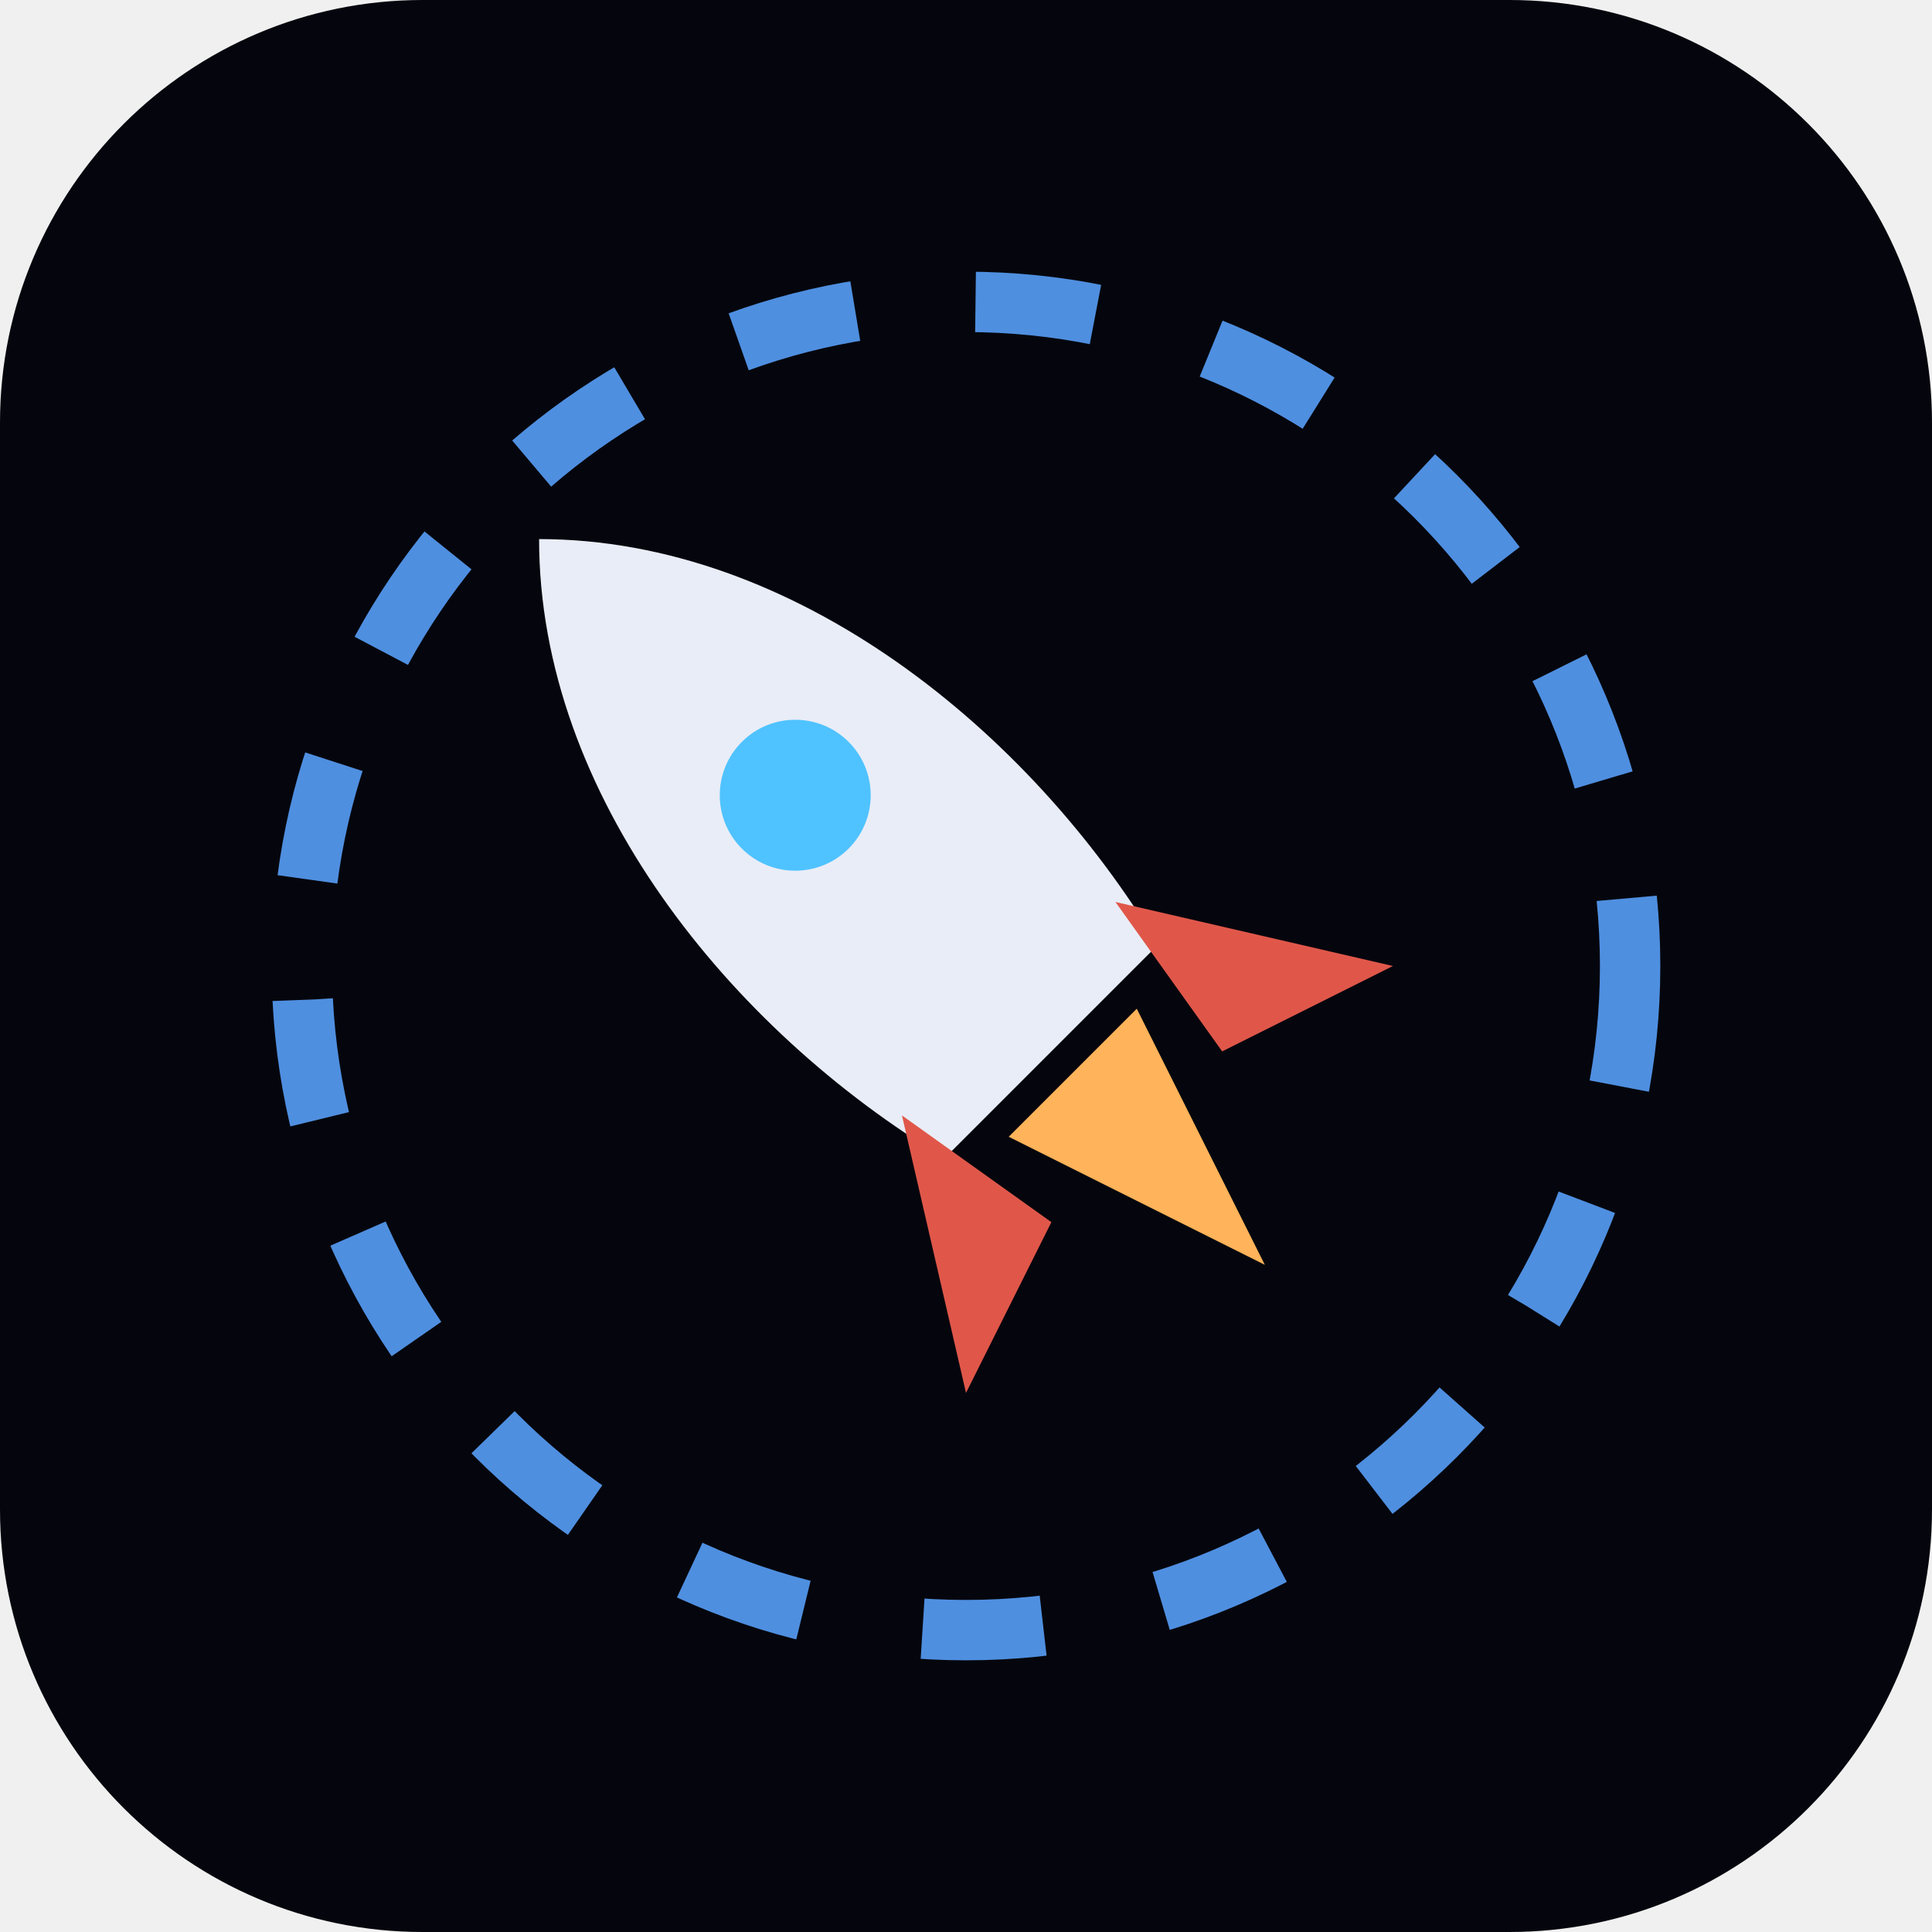
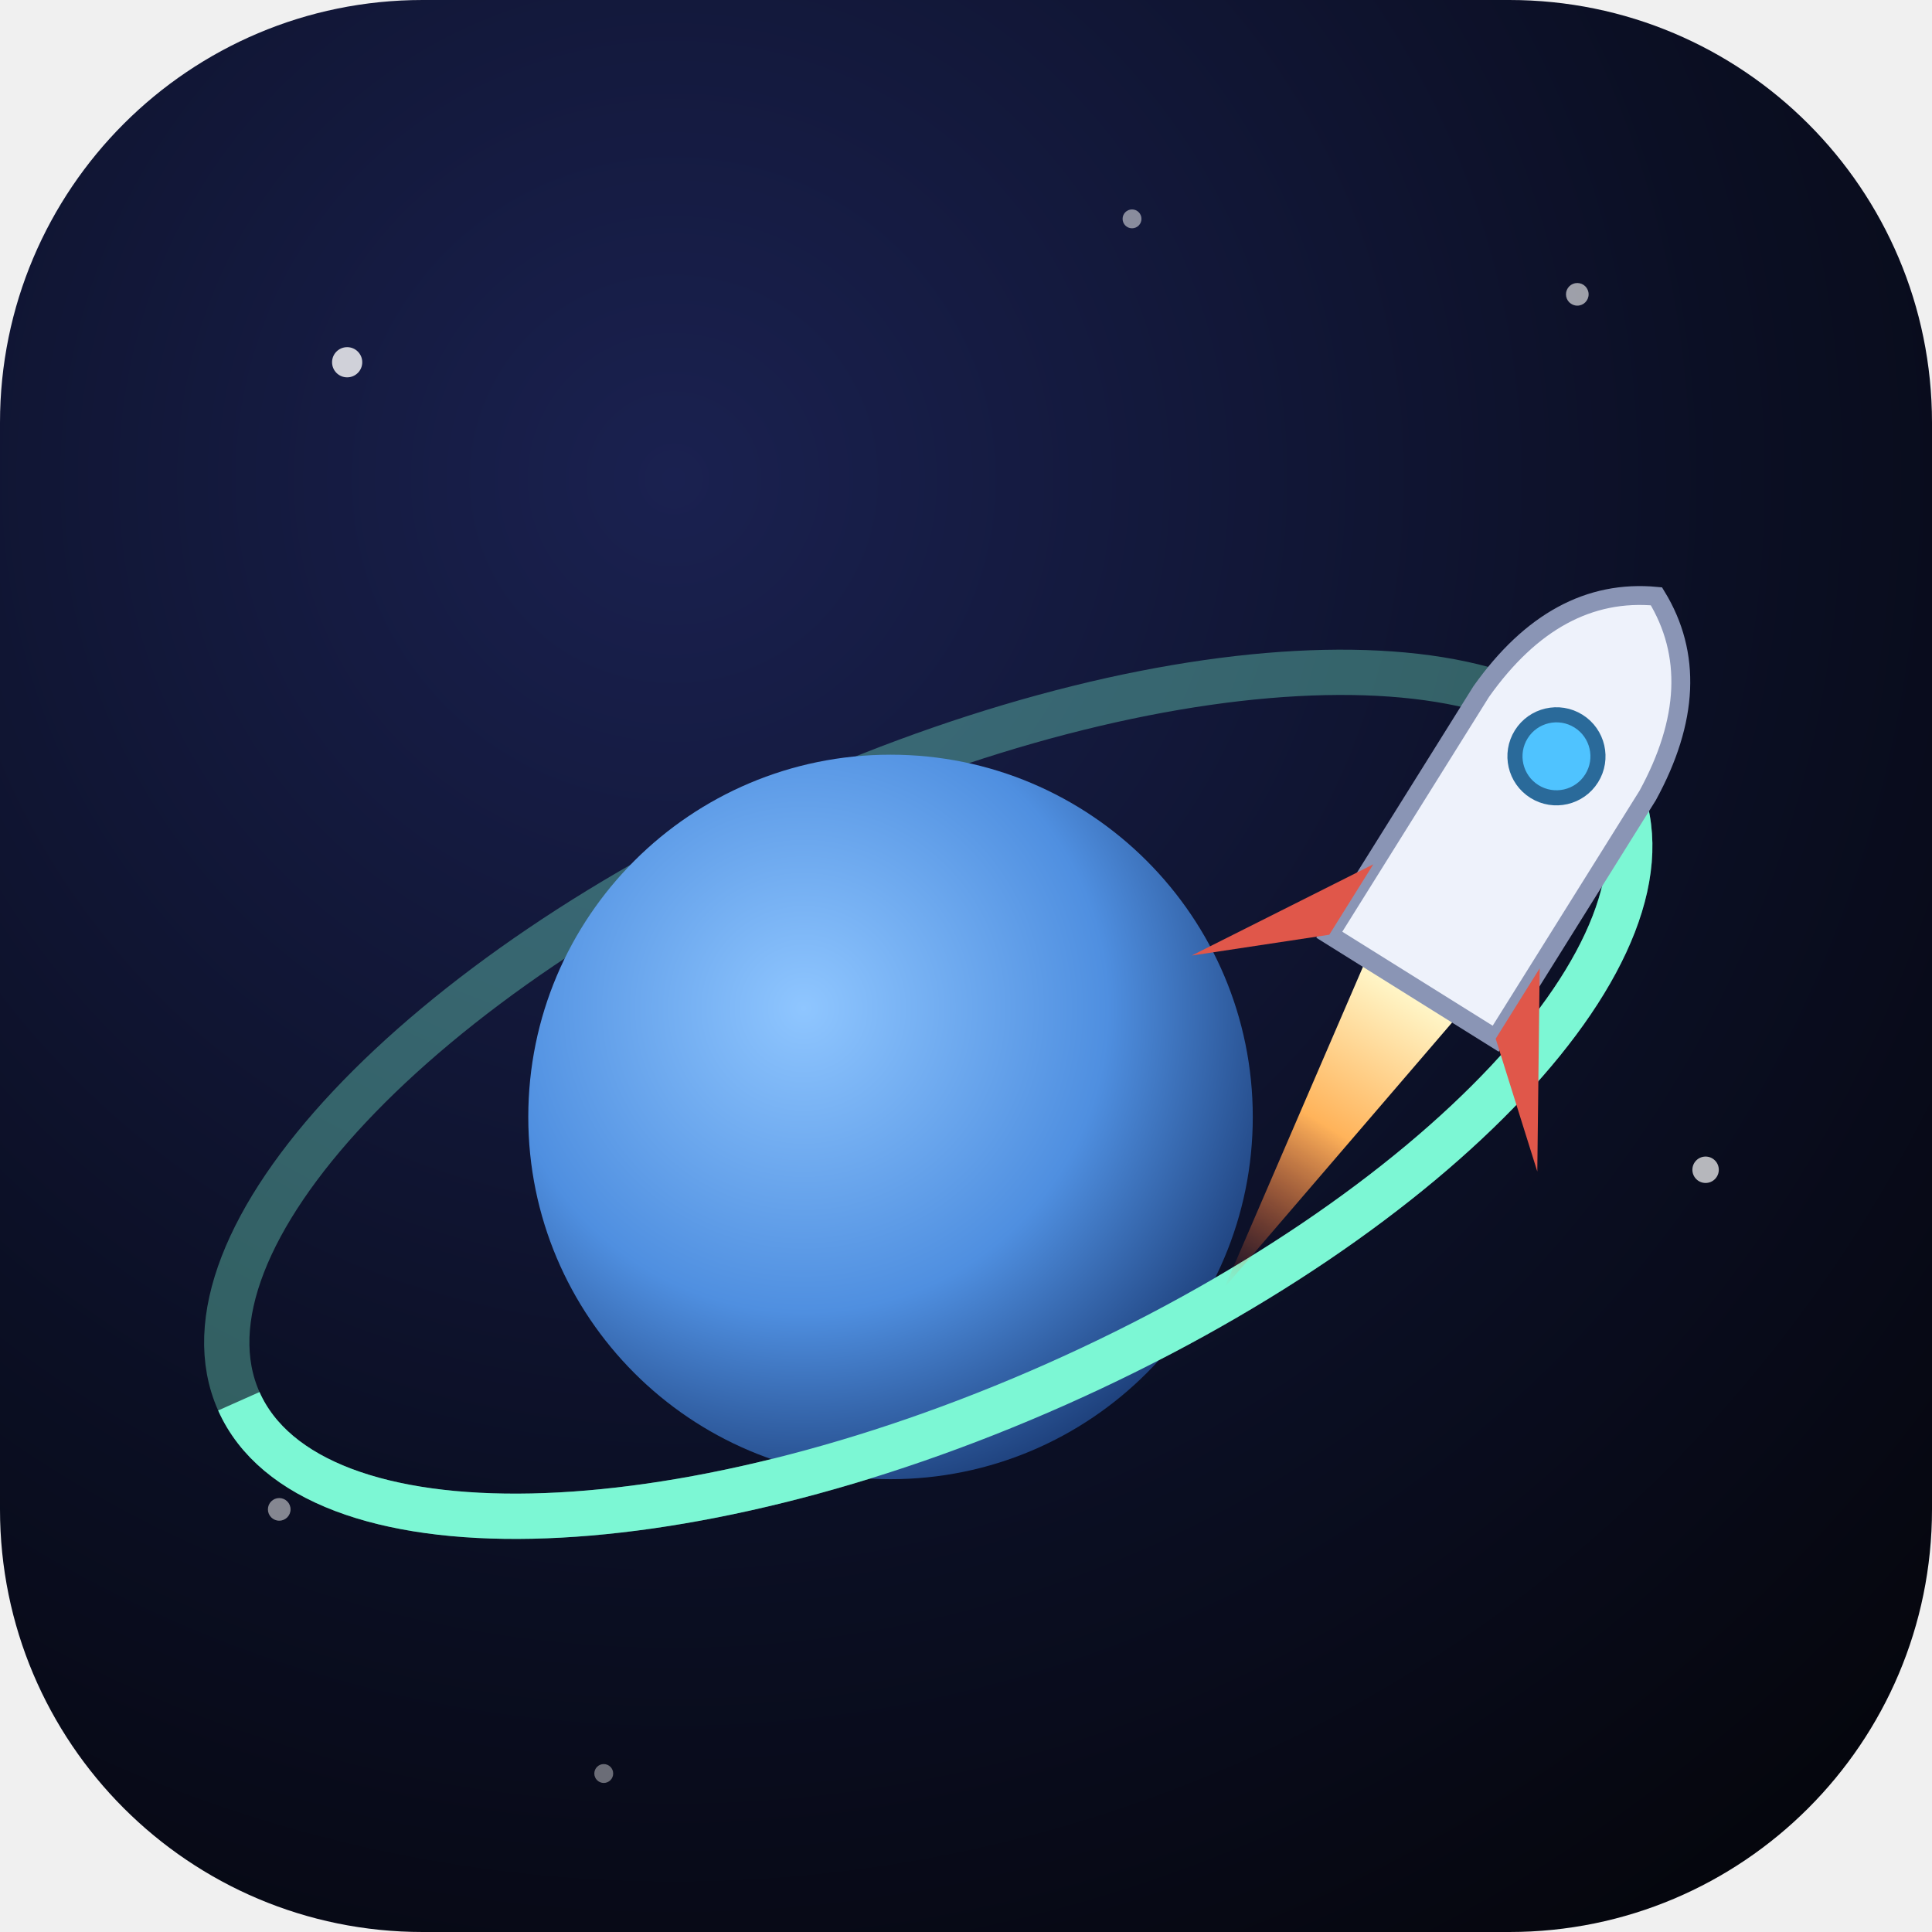
- <svg xmlns="http://www.w3.org/2000/svg" viewBox="0 0 64 64">
-   <rect width="64" height="64" rx="14" fill="#05060d" />
-   <circle cx="32" cy="32" r="22" fill="none" stroke="#4f8fe0" stroke-width="2" stroke-dasharray="4 4" />
-   <g transform="rotate(-45 32 32)">
-     <path d="M32 12c6 6 7 16 5 24H27c-2-8-1-18 5-24z" fill="#e9edf7" />
-     <path d="M27 34l-5 8 6-2zM37 34l5 8-6-2z" fill="#e0574a" />
-     <circle cx="32" cy="24" r="2.5" fill="#4fc3ff" />
-     <path d="M29 37h6l-3 9z" fill="#ffb35a" />
+ <svg xmlns="http://www.w3.org/2000/svg" viewBox="0 0 512 512">
+   <defs>
+     <radialGradient id="bg" cx="35%" cy="25%" r="90%">
+       <stop offset="0" stop-color="#1a2150" />
+       <stop offset="0.6" stop-color="#0b0f24" />
+       <stop offset="1" stop-color="#05060d" />
+     </radialGradient>
+     <radialGradient id="planet" cx="38%" cy="35%" r="70%">
+       <stop offset="0" stop-color="#8fc6ff" />
+       <stop offset="0.6" stop-color="#4f8fe0" />
+       <stop offset="1" stop-color="#1d3f7a" />
+     </radialGradient>
+     <linearGradient id="flame" x1="1" y1="0" x2="0" y2="0">
+       <stop offset="0" stop-color="#fff6c8" />
+       <stop offset="0.45" stop-color="#ffb35a" />
+       <stop offset="1" stop-color="#ff5a2a" stop-opacity="0" />
+     </linearGradient>
+     <clipPath id="front">
+       <rect x="0" y="290" width="512" height="300" />
+     </clipPath>
+   </defs>
+   <rect width="512" height="512" rx="112" fill="url(#bg)" />
+   <g fill="#ffffff">
+     <circle cx="92" cy="96" r="4" opacity="0.8" />
+     <circle cx="418" cy="78" r="3" opacity="0.6" />
+     <circle cx="452" cy="310" r="3.5" opacity="0.7" />
+     <circle cx="74" cy="400" r="3" opacity="0.5" />
+     <circle cx="300" cy="58" r="2.5" opacity="0.5" />
+     <circle cx="160" cy="470" r="2.5" opacity="0.4" />
+   </g>
+   <g transform="rotate(-24 246 290)">
+     <ellipse cx="246" cy="290" rx="200" ry="84" fill="none" stroke="#7cf7d4" stroke-width="12" opacity="0.35" />
+   </g>
+   <circle cx="236" cy="296" r="96" fill="url(#planet)" />
+   <g transform="rotate(-24 246 290)">
+     <ellipse cx="246" cy="290" rx="200" ry="84" fill="none" stroke="#7cf7d4" stroke-width="12" clip-path="url(#front)" />
+   </g>
+   <g transform="translate(404 214) rotate(-58)">
+     <path d="M -58 -14 L -150 0 L -58 14 Z" fill="url(#flame)" />
+     <path d="M 66 0 Q 54 -24 20 -26 L -56 -26 L -56 26 L 20 26 Q 54 24 66 0 Z" fill="#eef2fb" stroke="#8a95b5" stroke-width="5" />
+     <path d="M -56 -26 L -80 -54 L -34 -26 Z M -56 26 L -80 54 L -34 26 Z" fill="#e0574a" />
+     <circle cx="16" cy="0" r="11" fill="#4fc3ff" stroke="#2a6a9a" stroke-width="4" />
  </g>
</svg>
